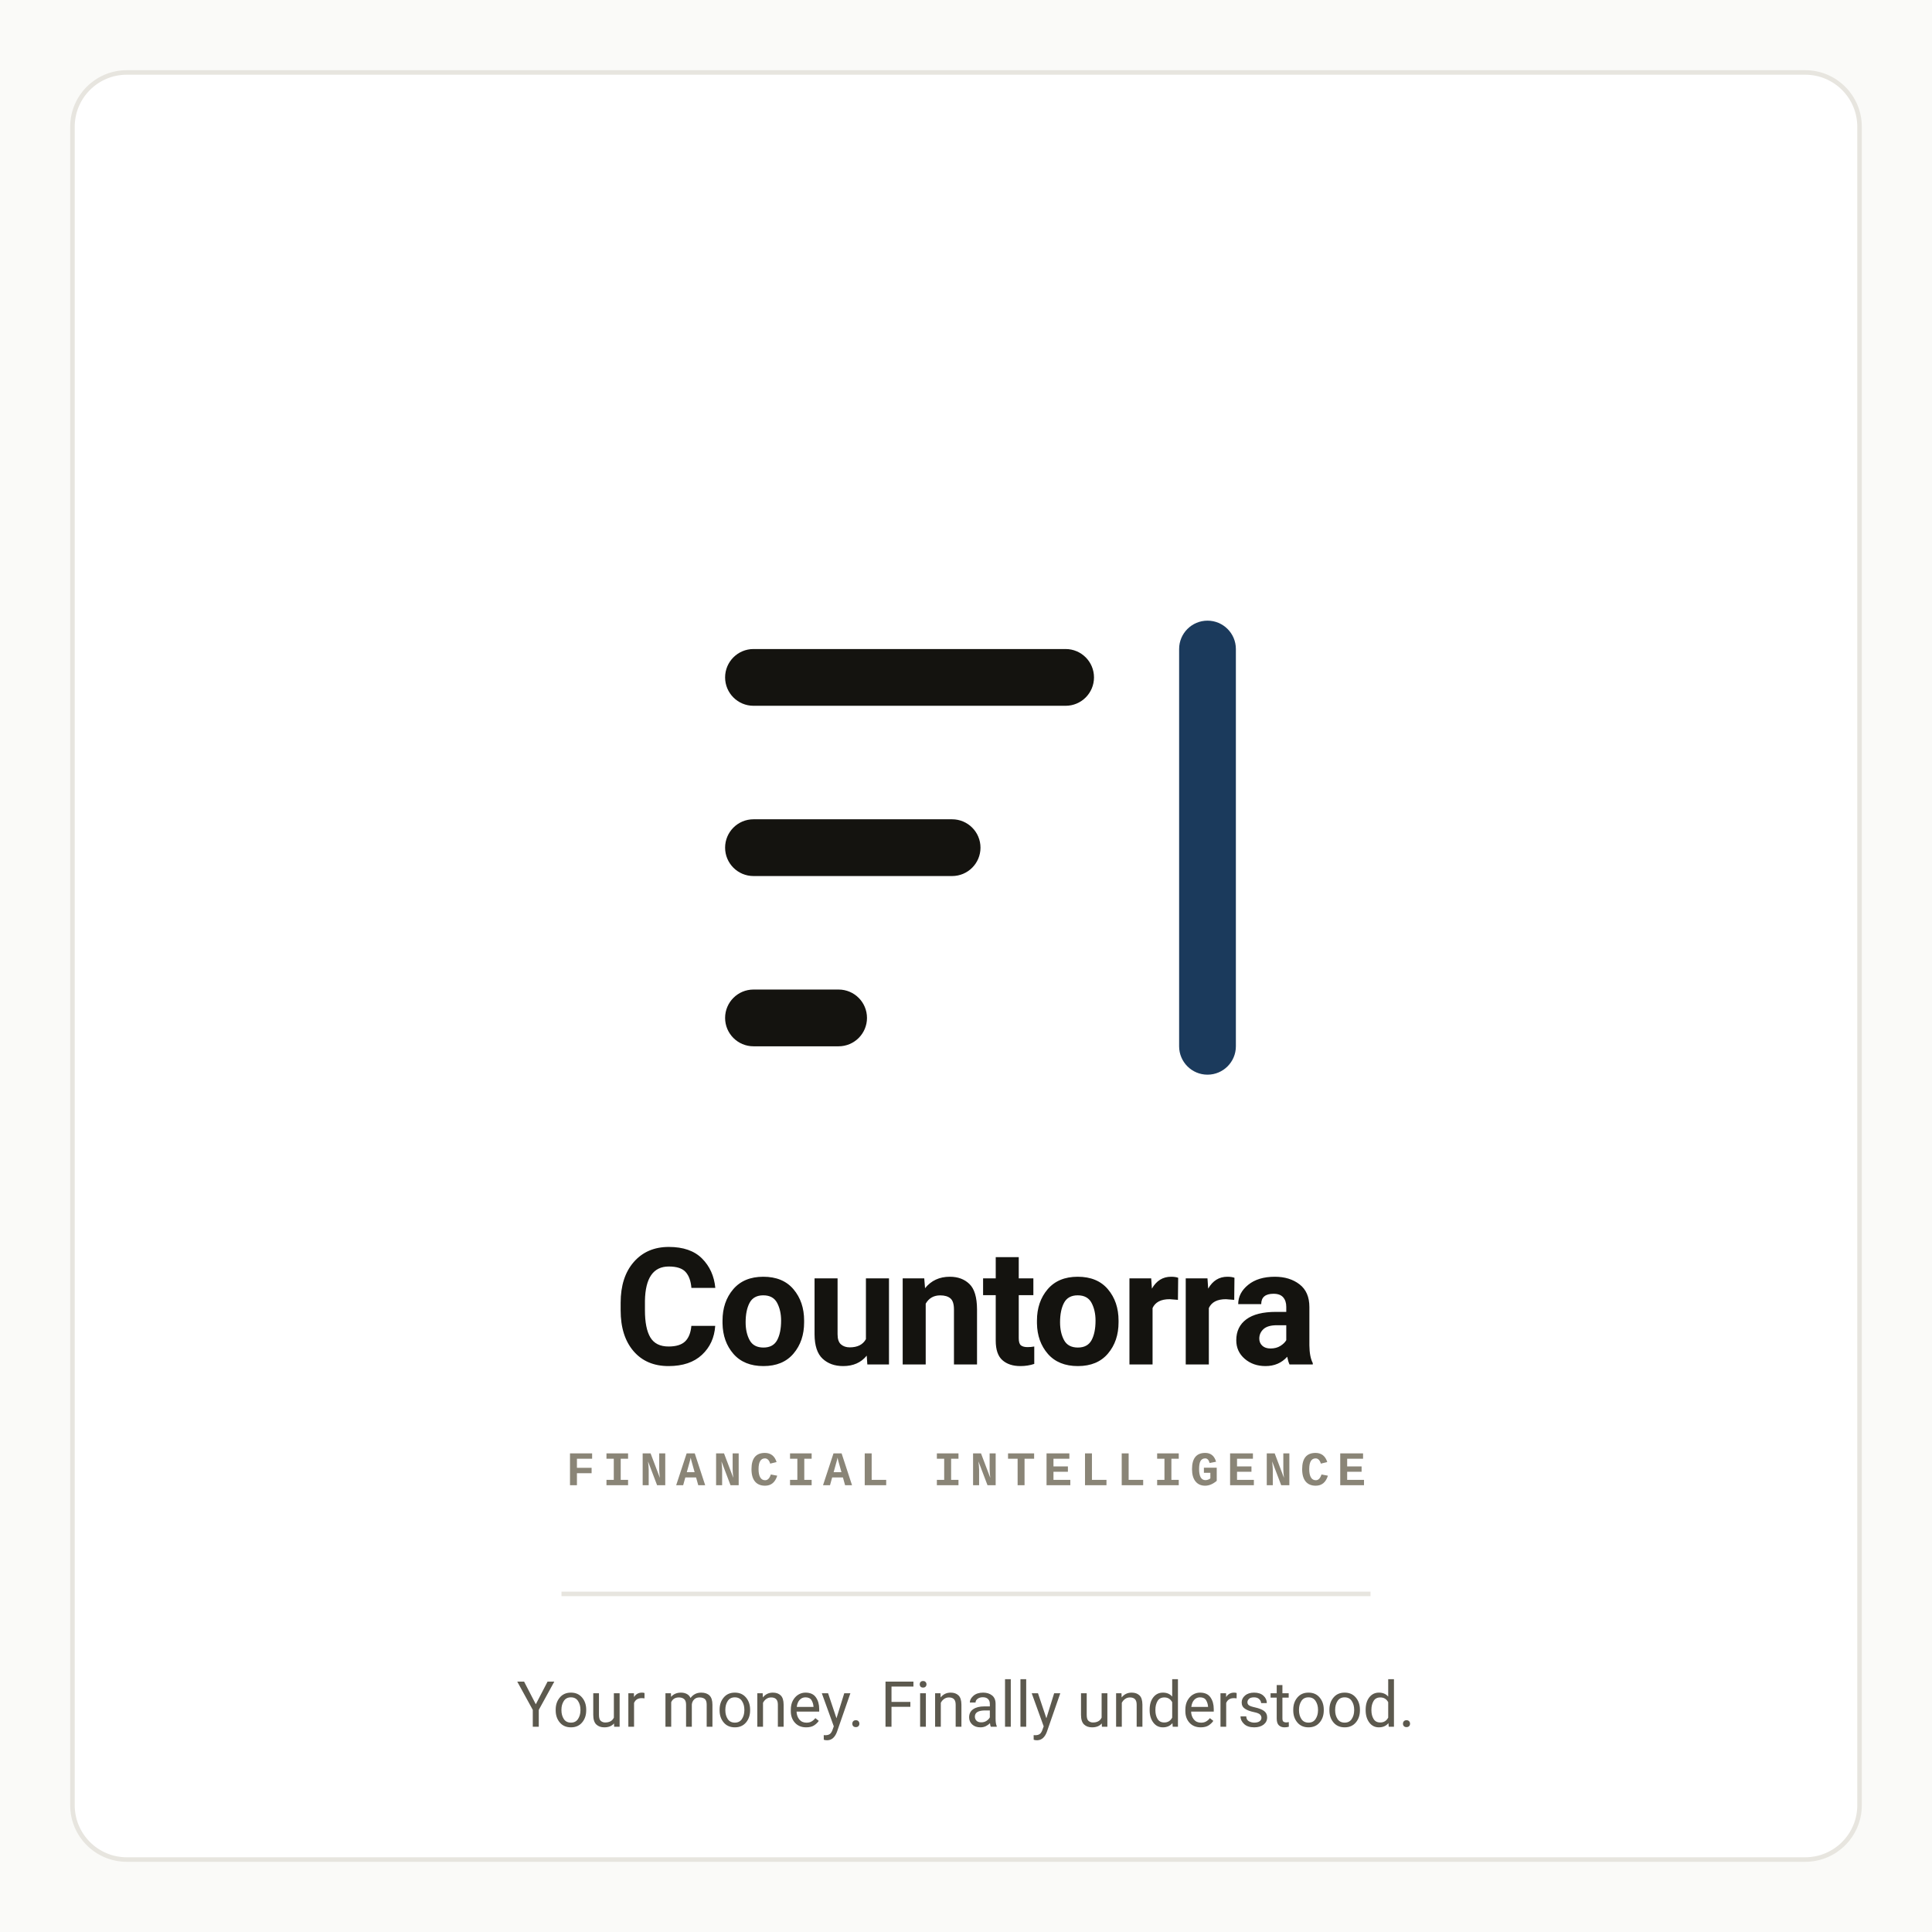
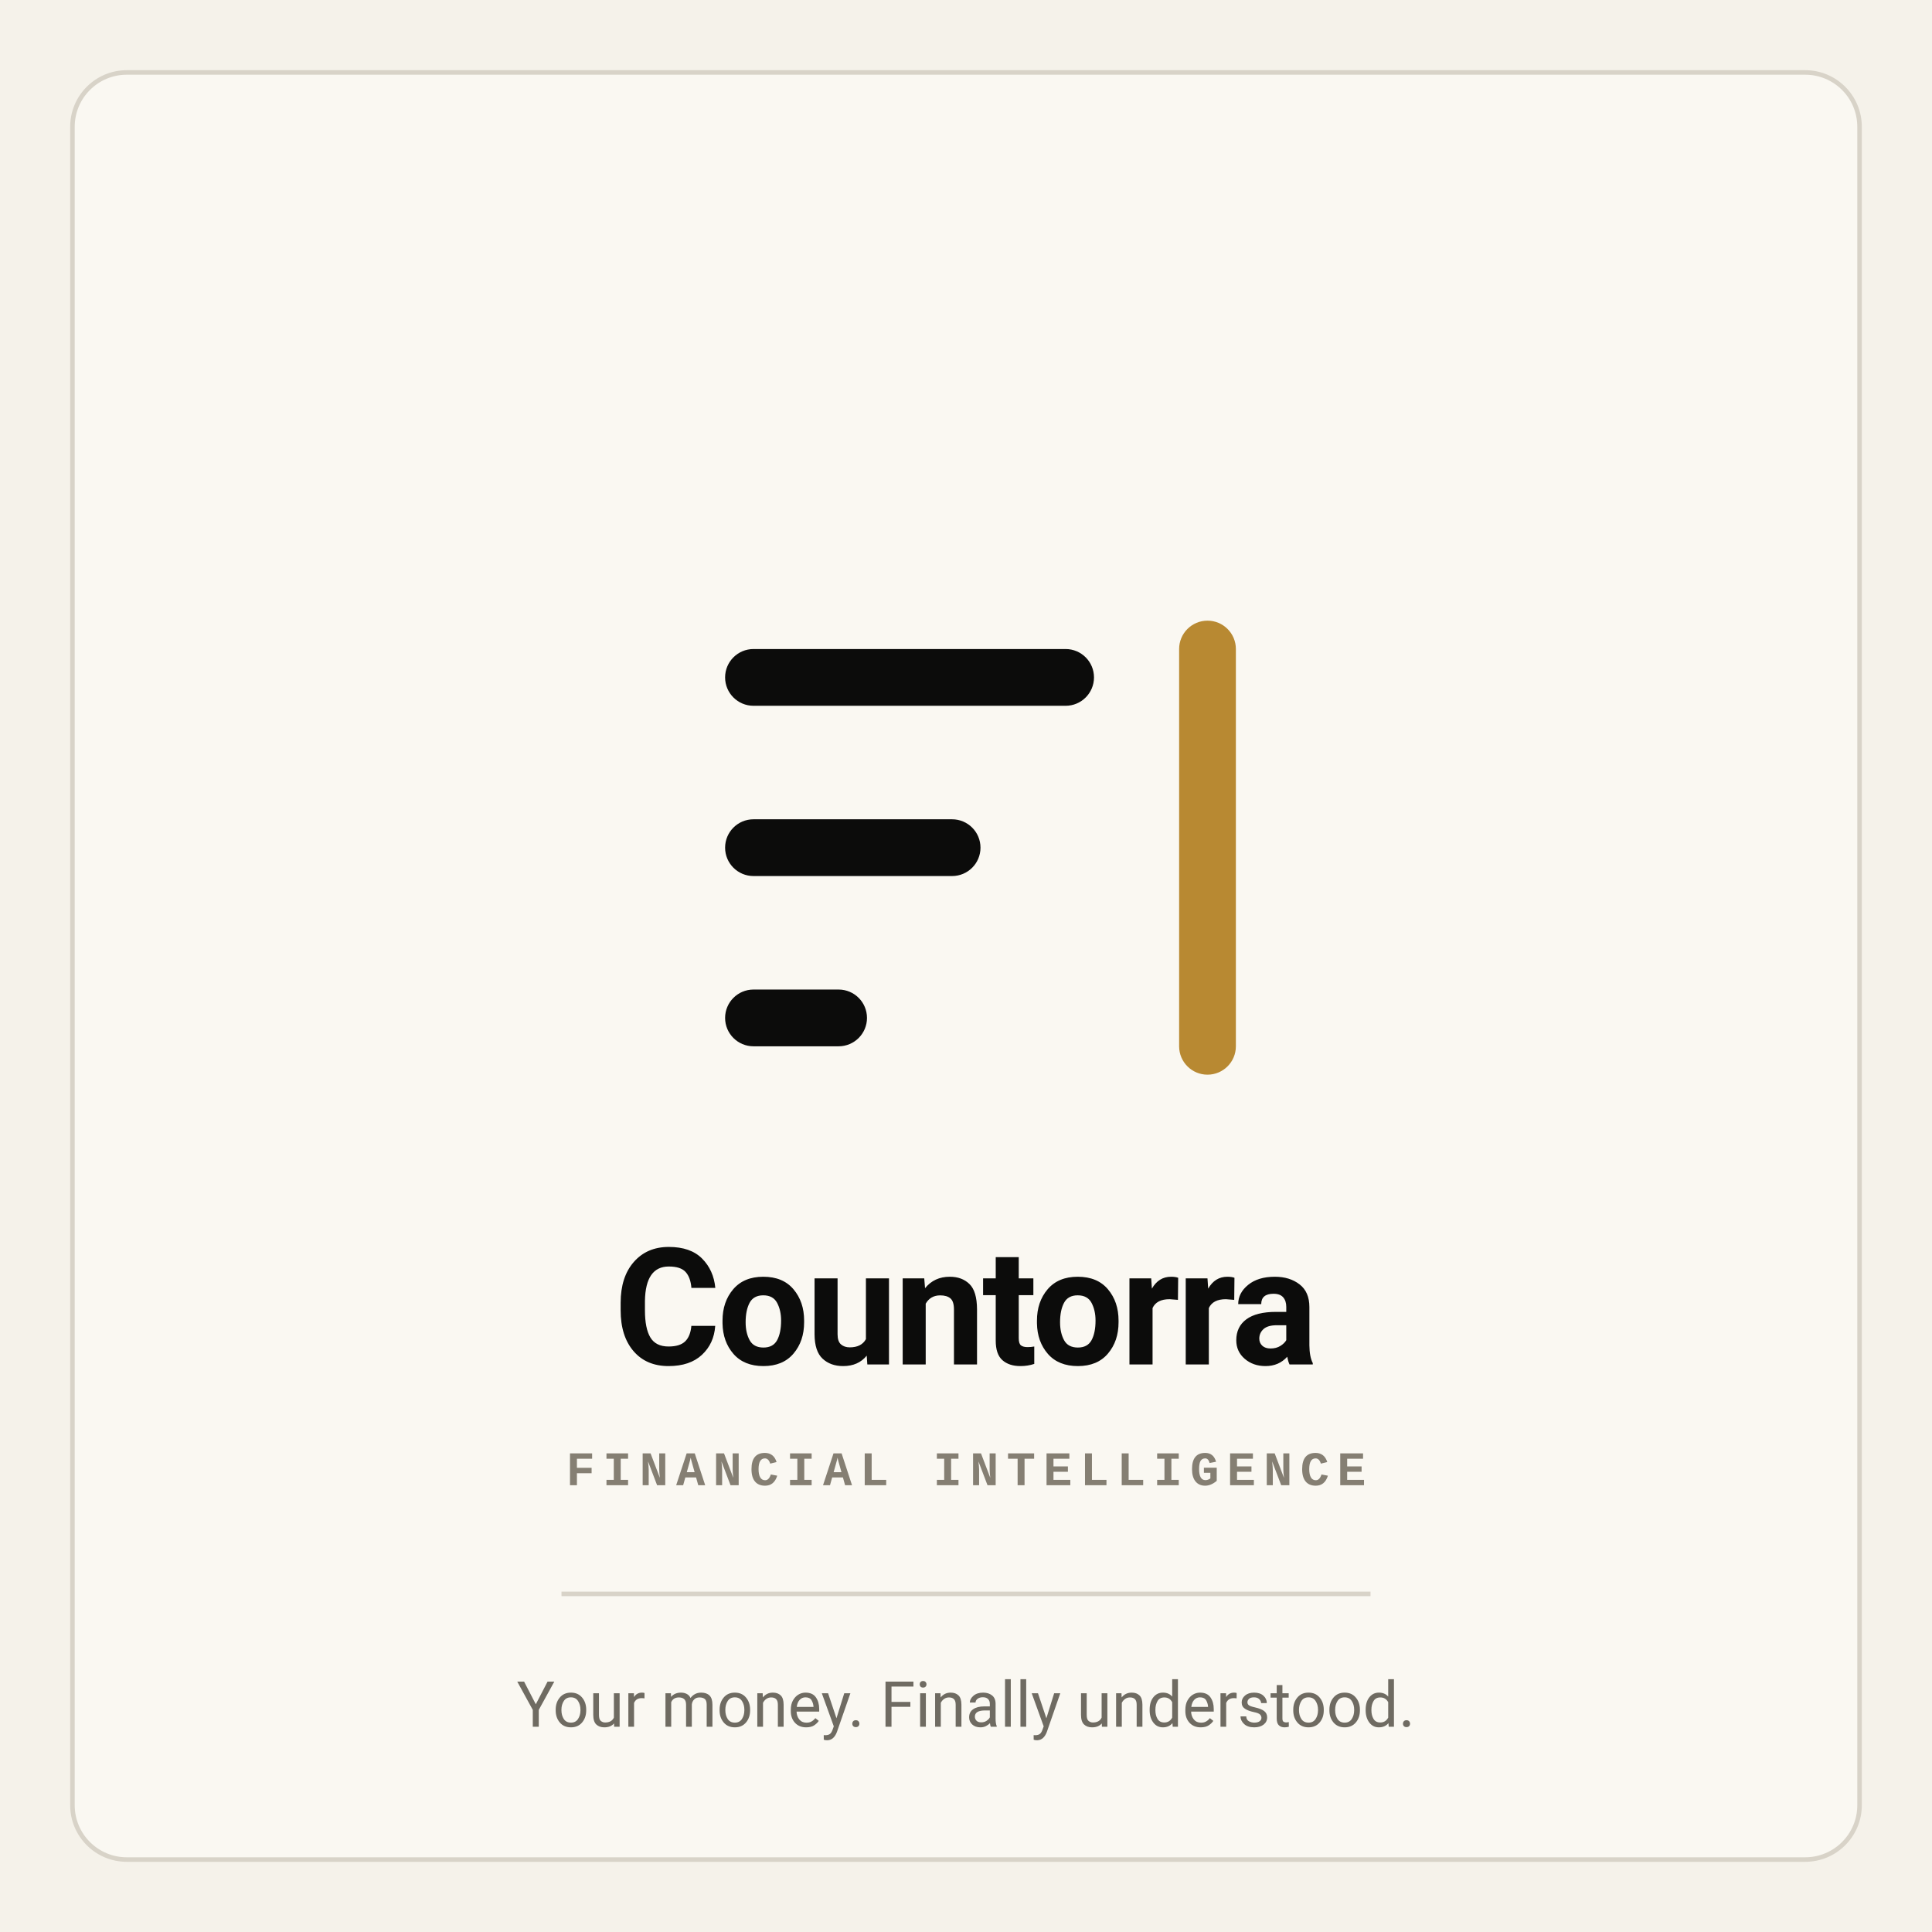
<svg xmlns="http://www.w3.org/2000/svg" viewBox="0 0 640 640" width="640" height="640" role="img" fill="none">
-   <rect x="0" y="0" width="640" height="640" rx="0" fill="#FAFAF8" />
-   <rect x="24" y="24" width="592" height="592" rx="18" fill="#FFFFFF" stroke="#E7E5DF" stroke-width="1.5" />
+   <rect x="0" y="0" width="640" height="640" rx="0" fill="#F5F2EA" />
+   <rect x="24" y="24" width="592" height="592" rx="18" fill="#FAF8F2" stroke="#D8D3C8" stroke-width="1.5" />
  <g transform="translate(212,168) scale(9.4)">
-     <rect x="3" y="5" width="13" height="2" rx="1" fill="#14130F" />
-     <rect x="3" y="11" width="9" height="2" rx="1" fill="#14130F" />
-     <rect x="3" y="17" width="5" height="2" rx="1" fill="#14130F" />
-     <rect x="19" y="4" width="2" height="16" rx="1" fill="#1B3A5C" />
+     <rect x="3" y="5" width="13" height="2" rx="1" fill="#0C0C0B" />
+     <rect x="3" y="11" width="9" height="2" rx="1" fill="#0C0C0B" />
+     <rect x="3" y="17" width="5" height="2" rx="1" fill="#0C0C0B" />
+     <rect x="19" y="4" width="2" height="16" rx="1" fill="#B88932" />
  </g>
-   <text x="320.0" y="452" font-family="system-ui,-apple-system,'Segoe UI',Roboto,Helvetica,Arial,sans-serif" font-size="54" fill="#14130F" font-weight="600" text-anchor="middle" letter-spacing="-0.02em">Countorra</text>
-   <text x="320.0" y="492" font-family="ui-monospace,SFMono-Regular,Menlo,Consolas,'Liberation Mono',monospace" font-size="16" fill="#8A8577" font-weight="600" text-anchor="middle" letter-spacing="0.16em">FINANCIAL INTELLIGENCE</text>
-   <line x1="186" y1="528" x2="454" y2="528" stroke="#E7E5DF" stroke-width="1.5" />
-   <text x="320.0" y="572" font-family="system-ui,-apple-system,'Segoe UI',Roboto,Helvetica,Arial,sans-serif" font-size="21" fill="#5C594E" font-weight="400" text-anchor="middle" letter-spacing="0">Your money. Finally understood.</text>
+   <text x="320.0" y="452" font-family="system-ui,-apple-system,'Segoe UI',Roboto,Helvetica,Arial,sans-serif" font-size="54" fill="#0C0C0B" font-weight="600" text-anchor="middle" letter-spacing="-0.02em">Countorra</text>
+   <text x="320.0" y="492" font-family="ui-monospace,SFMono-Regular,Menlo,Consolas,'Liberation Mono',monospace" font-size="16" fill="#857F73" font-weight="600" text-anchor="middle" letter-spacing="0.16em">FINANCIAL INTELLIGENCE</text>
+   <line x1="186" y1="528" x2="454" y2="528" stroke="#D8D3C8" stroke-width="1.5" />
+   <text x="320.0" y="572" font-family="system-ui,-apple-system,'Segoe UI',Roboto,Helvetica,Arial,sans-serif" font-size="21" fill="#6F6B62" font-weight="400" text-anchor="middle" letter-spacing="0">Your money. Finally understood.</text>
</svg>
